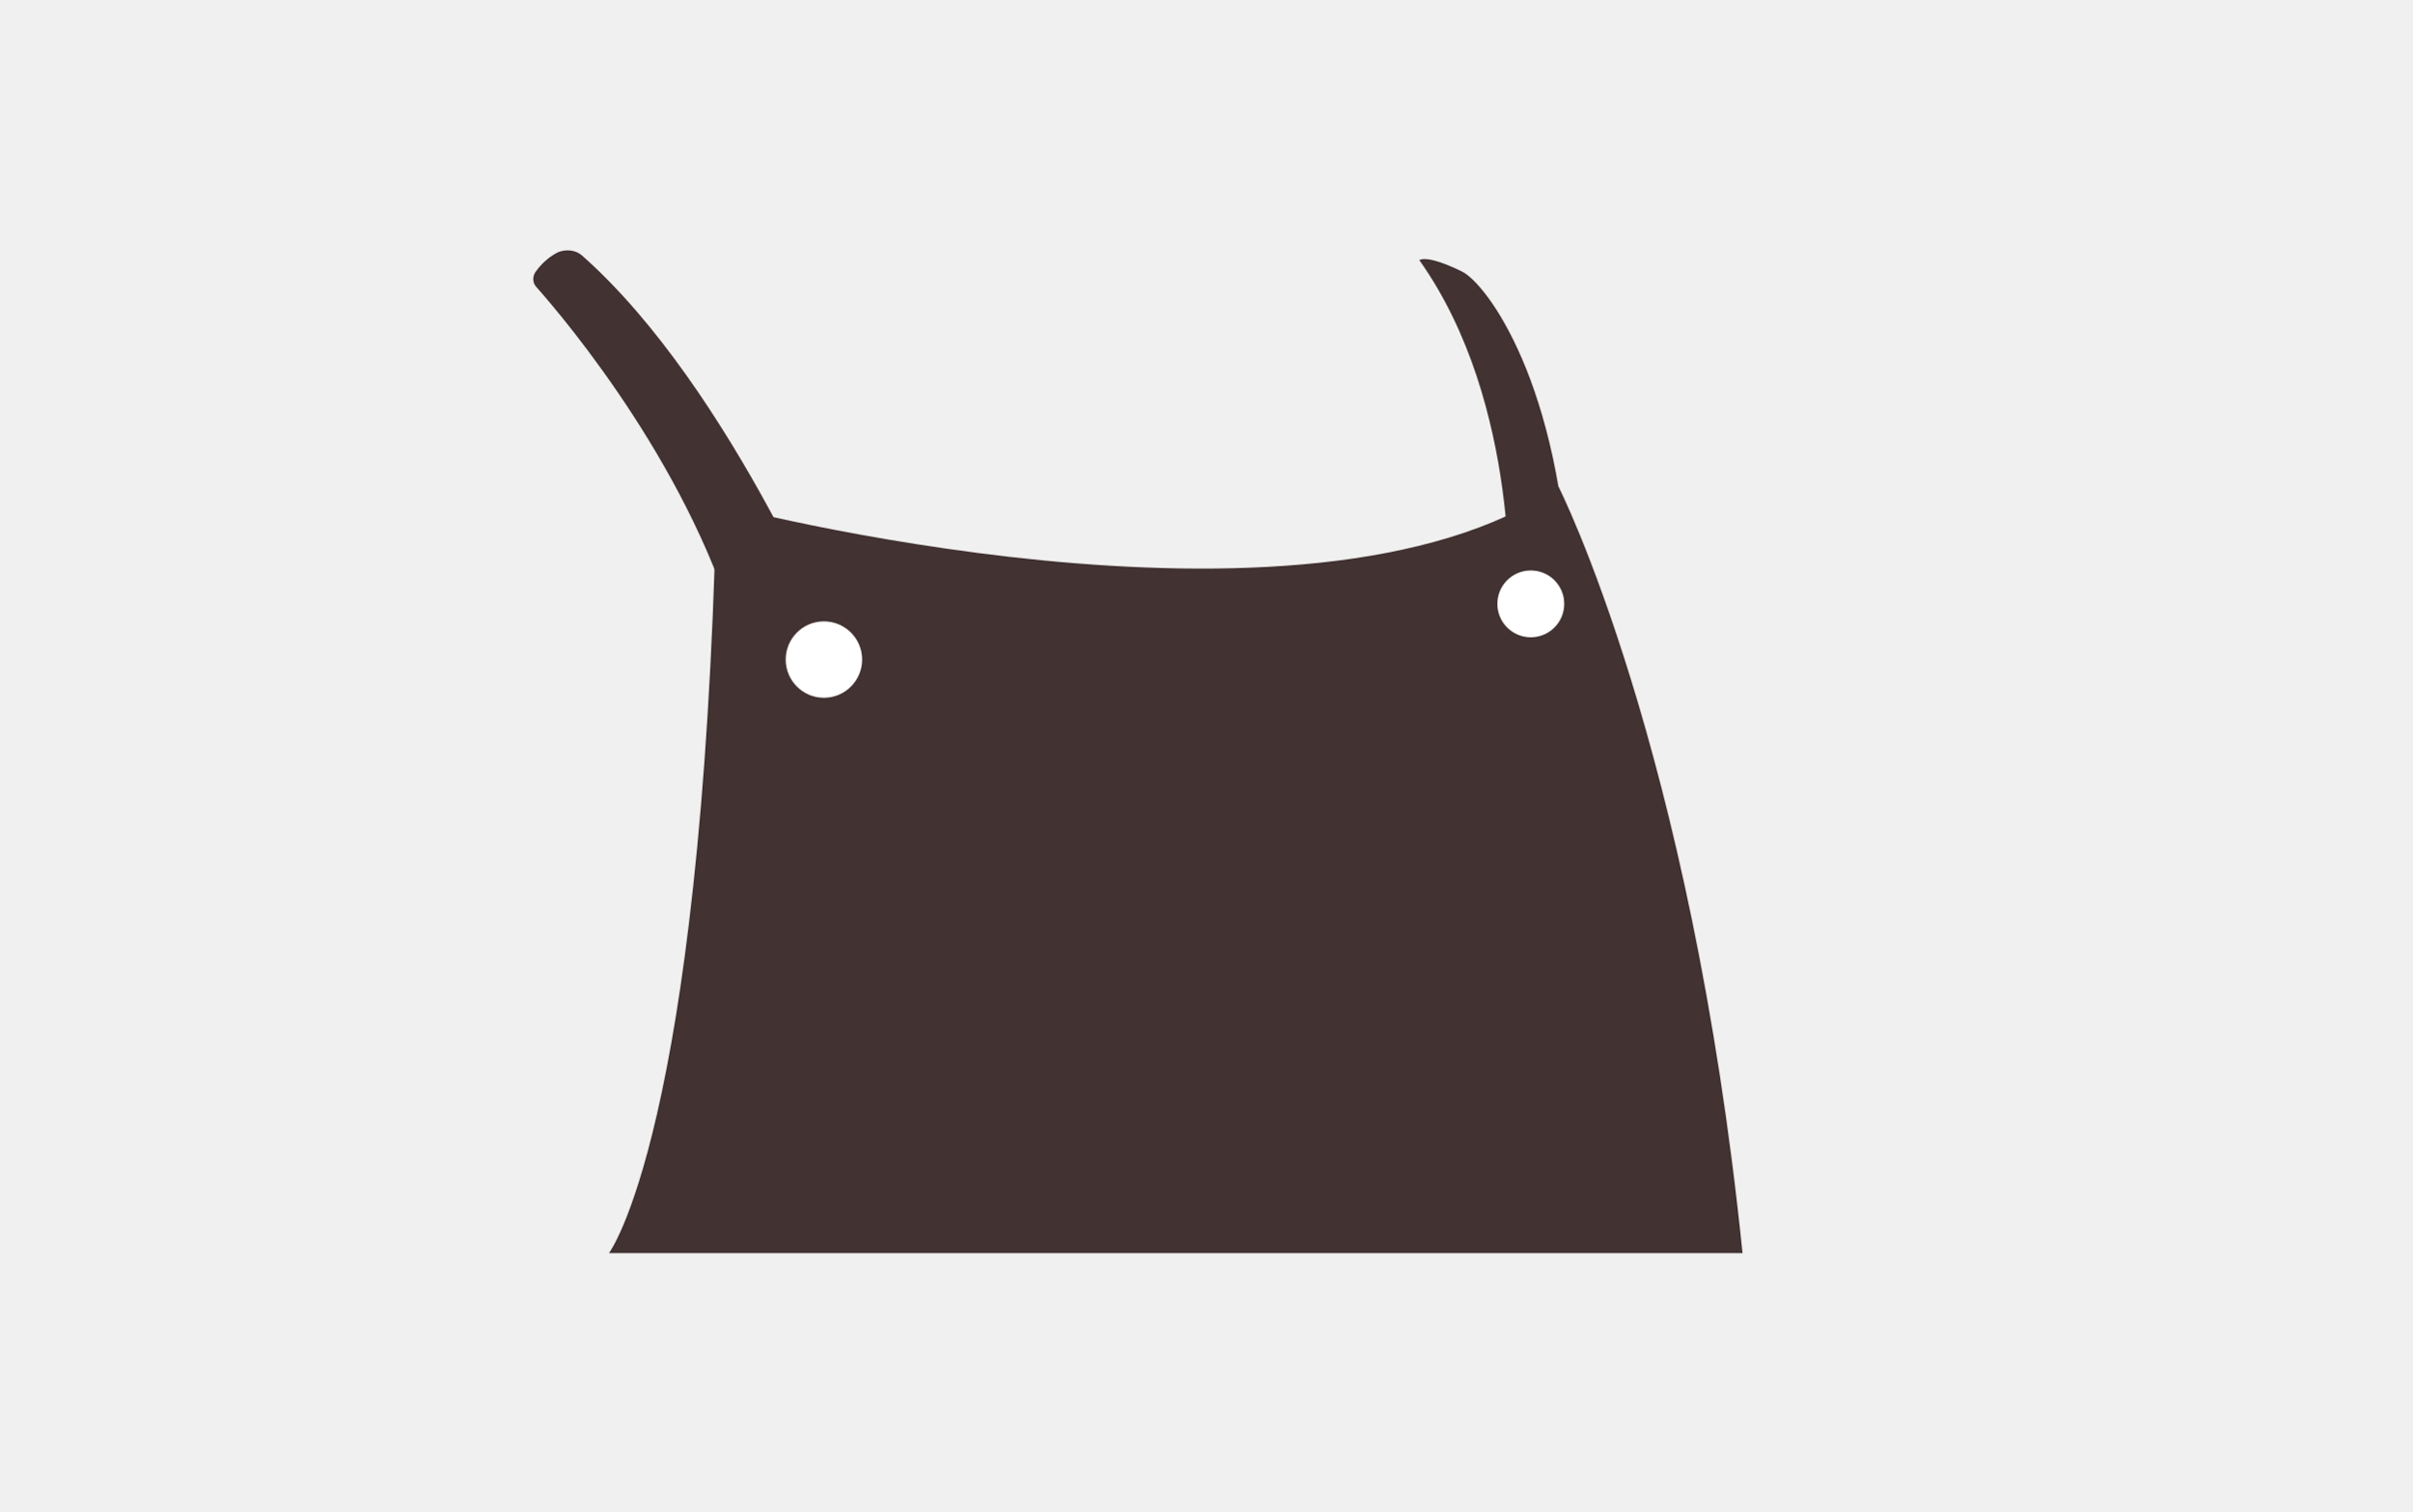
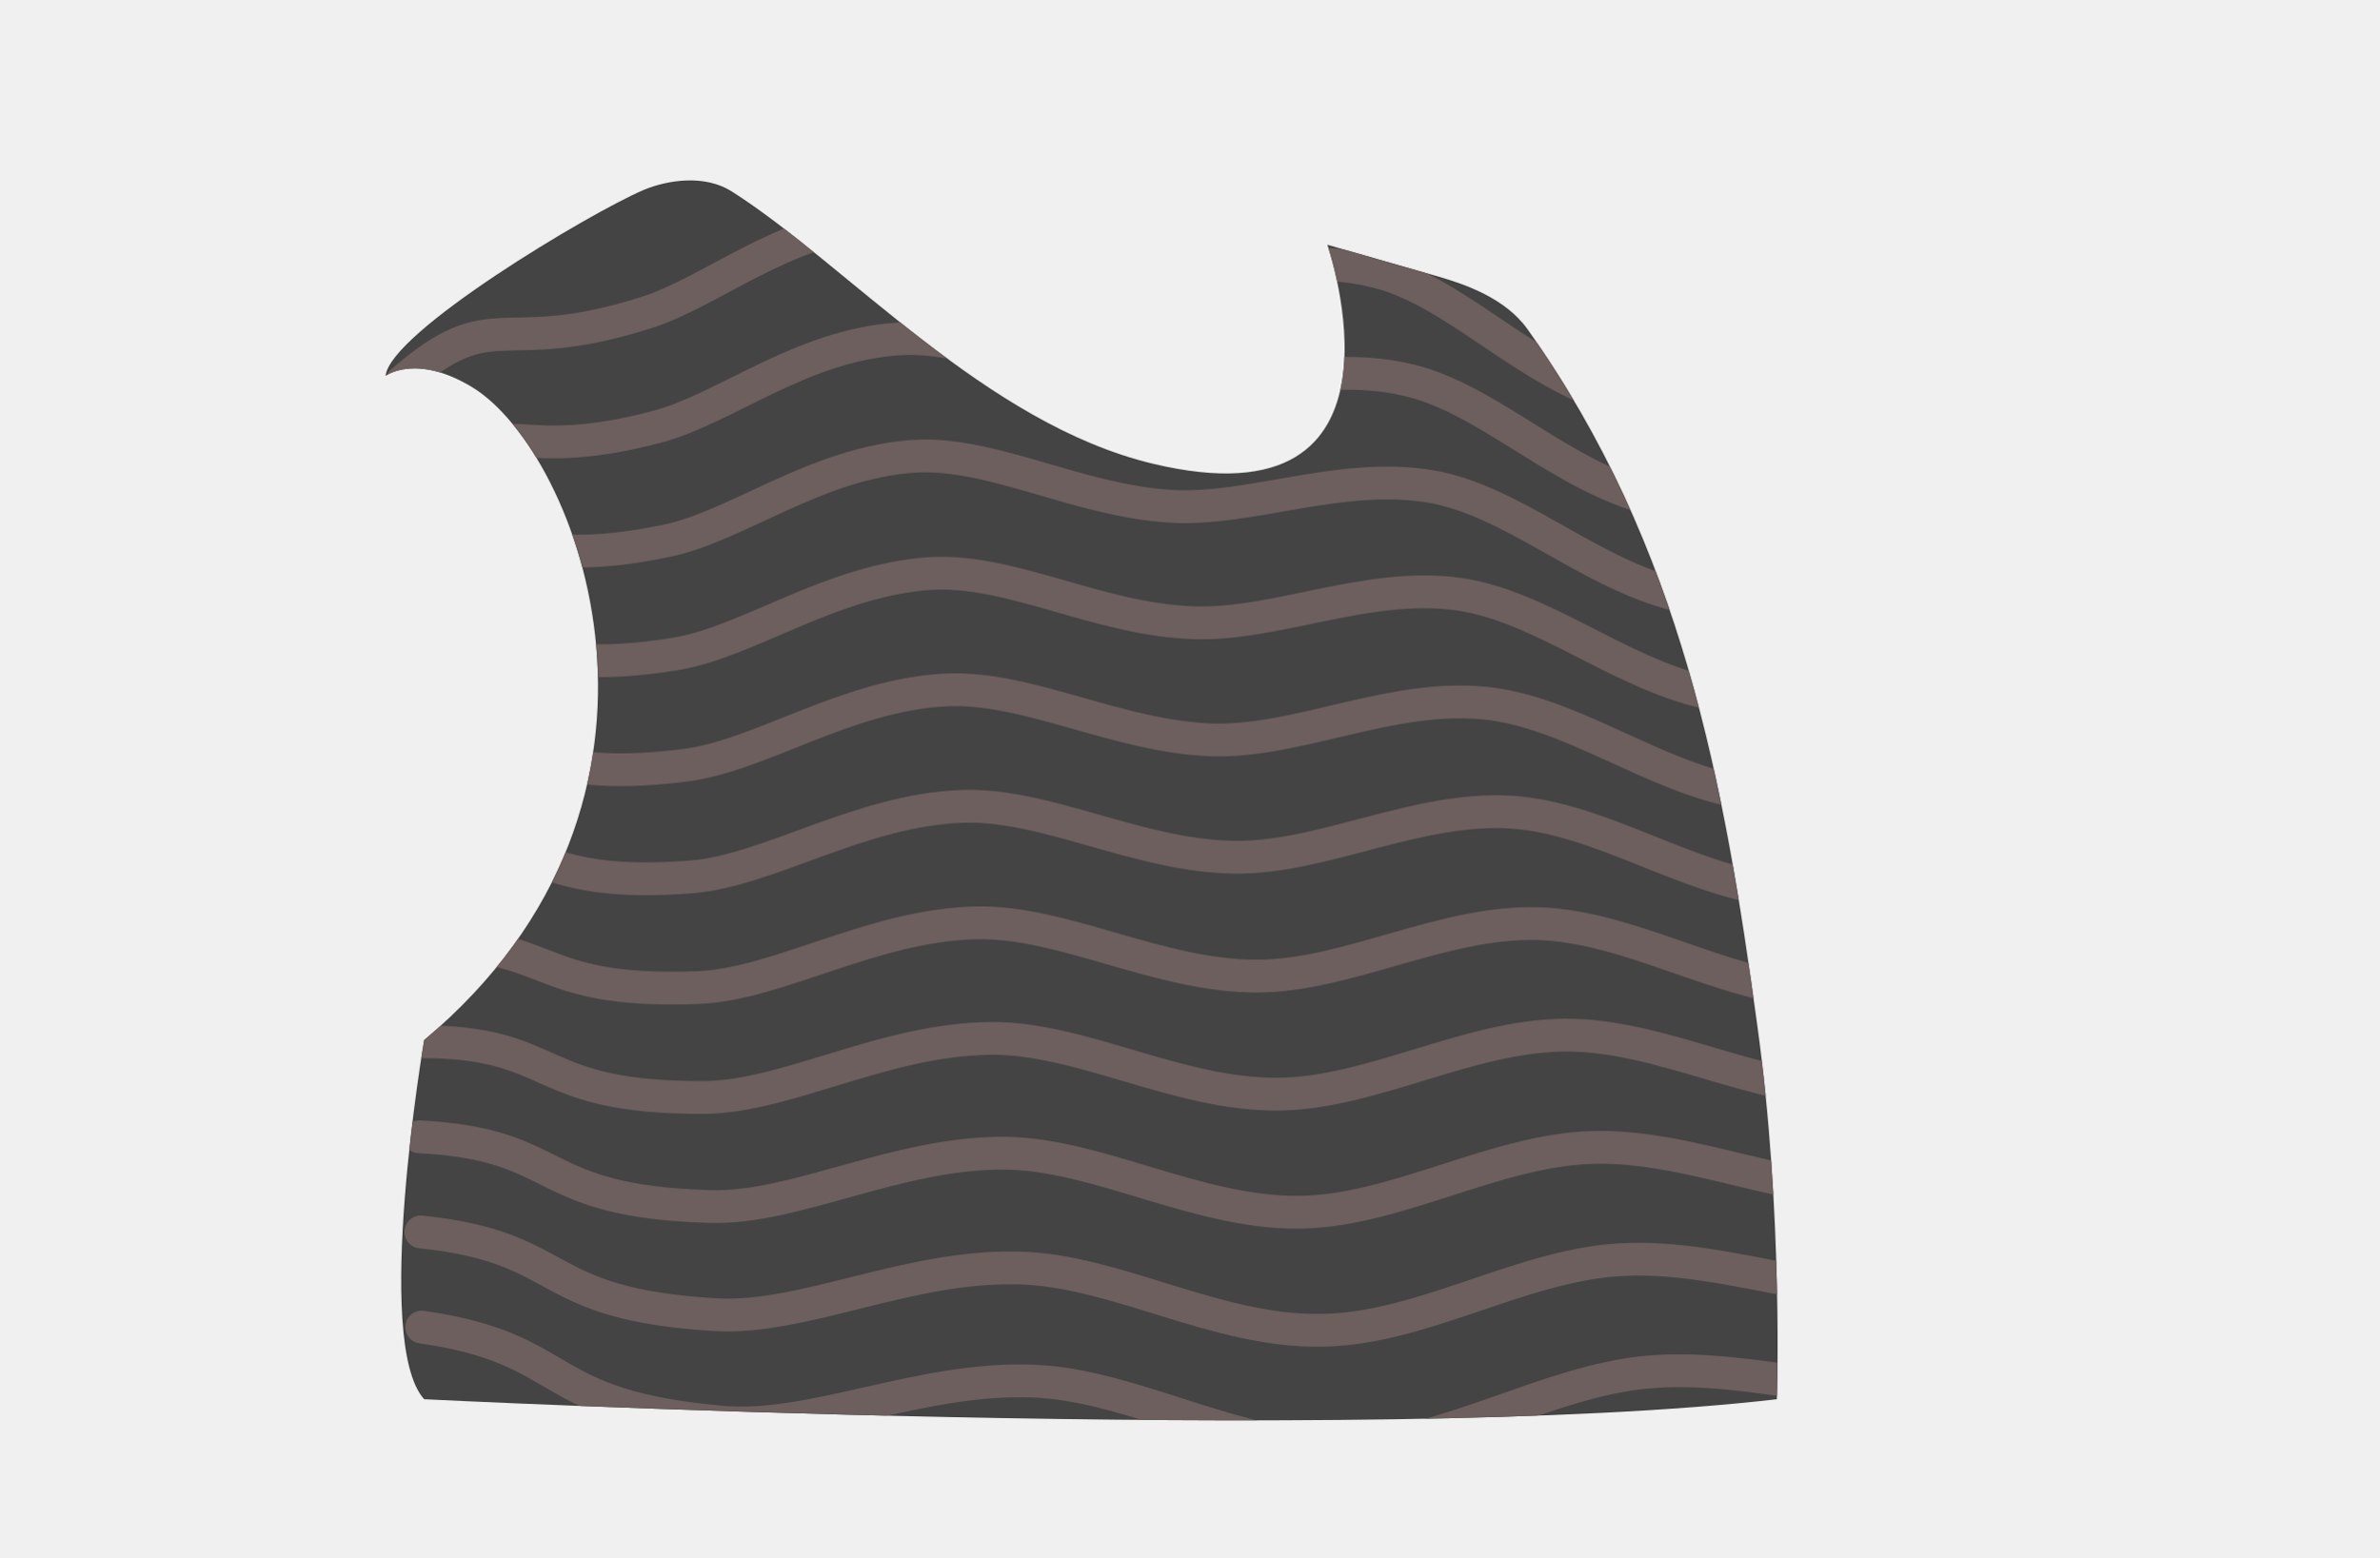
- <svg xmlns="http://www.w3.org/2000/svg" width="303" height="190" viewBox="0 0 303 190" fill="none">
-   <g opacity="0.25">
-     <g opacity="0.25">
-       <g opacity="0.25">
-         <g opacity="0.25">
-           <path opacity="0.25" d="M3 44.4C23.3 33.2 20.6 44.8 50.1 39.1C62.7 36.7 76.9 25.7 95 24.9C108.8 24.3 124.1 33.5 141.1 34.7C155.3 35.7 171.7 28.4 188.1 31.1C202.4 33.4 215.6 45.4 231.6 49.3" stroke="#6D5F5E" stroke-width="5.009" stroke-miterlimit="10" stroke-linecap="round" stroke-linejoin="round" />
-         </g>
-         <g opacity="0.25">
-           <path opacity="0.25" d="M3.4 55.8C25.3 46.7 21.8 58.2 51.8 53.3C64.9 51.2 79.7 40.1 98 39.3C112.3 38.7 128 48 145.3 48.9C160 49.7 176.6 41.8 193.3 44.1C208.1 46.1 222 58.1 238.3 61.6" stroke="#6D5F5E" stroke-width="5.009" stroke-miterlimit="10" stroke-linecap="round" stroke-linejoin="round" />
-         </g>
-         <g opacity="0.25">
-           <path opacity="0.25" d="M3.8 67.2C27 60 22.8 71.3 53.4 67.3C66.9 65.5 82.3 54.4 100.9 53.6C115.6 53 131.9 62.5 149.4 63.2C164.6 63.8 181.4 55.3 198.5 57.2C213.8 58.9 228.4 70.8 245.1 73.8" stroke="#6D5F5E" stroke-width="5.009" stroke-miterlimit="10" stroke-linecap="round" stroke-linejoin="round" />
-         </g>
-         <g opacity="0.25">
-           <path opacity="0.25" d="M4.2 78.6C28.5 73.2 23.8 84.3 55 81.1C69 79.6 85 68.5 103.9 67.8C119.1 67.2 135.8 77 153.7 77.4C169.4 77.8 186.5 68.8 203.9 70.3C219.8 71.7 235.1 83.4 252.1 86" stroke="#6D5F5E" stroke-width="5.009" stroke-miterlimit="10" stroke-linecap="round" stroke-linejoin="round" />
-         </g>
-         <g opacity="0.25">
-           <path opacity="0.25" d="M4.5 90.1C29.7 86.2 24.6 97.3 56.3 94.8C70.8 93.7 87.4 82.5 106.6 81.9C122.3 81.4 139.5 91.4 157.6 91.7C173.8 91.9 191.2 82.4 208.9 83.5C225.3 84.5 241.4 96.1 258.8 98.1" stroke="#6D5F5E" stroke-width="5.009" stroke-miterlimit="10" stroke-linecap="round" stroke-linejoin="round" />
-         </g>
-         <g opacity="0.25">
-           <path opacity="0.25" d="M4.7 101.6C30.7 99.1 25.3 110.1 57.5 108.4C72.5 107.6 89.7 96.5 109.3 96.1C125.5 95.7 143.1 106 161.6 106.1C178.3 106.2 196.1 96.1 214 96.9C231.1 97.6 247.9 109 265.5 110.3" stroke="#6D5F5E" stroke-width="5.009" stroke-miterlimit="10" stroke-linecap="round" stroke-linejoin="round" />
-         </g>
-         <g opacity="0.25">
-           <path opacity="0.25" d="M5 113.2C31.7 112 26 122.9 58.9 122C74.3 121.6 92.2 110.5 112.2 110.2C128.9 110 147 120.5 165.8 120.5C183.1 120.5 201.2 110 219.4 110.3C237.1 110.6 254.7 121.8 272.6 122.5" stroke="#6D5F5E" stroke-width="5.009" stroke-miterlimit="10" stroke-linecap="round" stroke-linejoin="round" />
-         </g>
-         <g opacity="0.25">
-           <path opacity="0.25" d="M5.2 124.7C32.6 124.6 26.6 135.6 60.1 135.4C76 135.3 94.5 124.3 114.9 124.2C132.1 124.1 150.6 135 169.8 135C187.7 134.9 206.1 123.9 224.6 123.8C243 123.7 261.4 134.6 279.5 134.6" stroke="#6D5F5E" stroke-width="5.009" stroke-miterlimit="10" stroke-linecap="round" stroke-linejoin="round" />
-         </g>
-         <g opacity="0.25">
-           <path opacity="0.25" d="M5.4 136.2C33.5 137.1 27.2 148.1 61.3 148.7C77.6 149 96.8 138 117.6 138.2C135.3 138.3 154.3 149.6 173.8 149.5C192.3 149.4 211 137.9 229.8 137.5C248.8 137.1 268.1 147.7 286.3 146.8" stroke="#6D5F5E" stroke-width="5.009" stroke-miterlimit="10" stroke-linecap="round" stroke-linejoin="round" />
-         </g>
-         <g opacity="0.25">
-           <path opacity="0.25" d="M5.6 147.8C34.3 149.7 27.8 160.8 62.5 162.1C79.3 162.7 99.2 151.8 120.3 152.2C138.6 152.5 157.9 164.2 177.8 164C196.8 163.9 216 152 235 151.2C254.7 150.4 274.9 160.7 293.2 158.9" stroke="#6D5F5E" stroke-width="5.009" stroke-miterlimit="10" stroke-linecap="round" stroke-linejoin="round" />
-         </g>
-         <g opacity="0.25">
-           <path opacity="0.25" d="M5.8 159.4C35.1 162.1 28.3 173.3 63.7 175.3C80.9 176.3 101.5 165.5 123 166.1C141.8 166.6 161.6 178.7 181.8 178.5C201.4 178.4 221 166.1 240.3 165C260.8 163.8 281.8 173.7 300.1 171.1" stroke="#6D5F5E" stroke-width="5.009" stroke-miterlimit="10" stroke-linecap="round" stroke-linejoin="round" />
-         </g>
-       </g>
-     </g>
+ <svg xmlns="http://www.w3.org/2000/svg" width="290" height="190" viewBox="0 0 290 190" fill="none">
+   <path d="M47 45.844C47 45.844 50.7 43.044 57.6 47.245C70.5 55.145 86.9 97.344 51.7 126.844C51.7 126.844 45.4 163.645 51.7 170.645C51.7 170.645 166.9 176.445 216.6 170.645C216.6 170.645 217.4 148.044 214.2 124.944C210.2 95.644 205.1 66.745 186.2 40.145C183.5 36.344 178.5 34.645 175.4 33.745L161.8 29.845C161.8 29.845 173.8 64.544 140.5 56.544C120.1 51.645 103.2 32.245 89.2 23.345C85.9 21.244 81.4 21.945 78.5 23.145C71.9 25.945 47.5 40.544 47 45.844Z" fill="#444444" />
+   <mask id="mask0_112_4901" style="mask-type:alpha" maskUnits="userSpaceOnUse" x="47" y="22" width="170" height="152">
+     <path d="M47 45.844C47 45.844 50.7 43.044 57.6 47.245C70.5 55.145 86.9 97.344 51.7 126.844C51.7 126.844 45.4 163.645 51.7 170.645C51.7 170.645 166.9 176.445 216.6 170.645C216.6 170.645 217.4 148.044 214.2 124.944C210.2 95.644 205.1 66.745 186.2 40.145C183.5 36.344 178.5 34.645 175.4 33.745L161.8 29.845C161.8 29.845 173.8 64.544 140.5 56.544C120.1 51.645 103.2 32.245 89.2 23.345C85.9 21.244 81.4 21.945 78.5 23.145C71.9 25.945 47.5 40.544 47 45.844Z" fill="#444444" />
+   </mask>
+   <g mask="url(#mask0_112_4901)">
+     <path d="M49 46.544C60.4 36.645 60.7 43.844 78.7 38.145C86.7 35.645 95.5 27.845 107.2 26.945C116.2 26.244 126.1 32.145 137.2 33.344C146.4 34.344 157.3 30.445 167.9 33.145C176.9 35.444 184.7 44.044 194.9 47.944" stroke="#6D5F5E" stroke-width="4" stroke-miterlimit="10" stroke-linecap="round" stroke-linejoin="round" />
+     <path d="M49.3 57.944C62.2 49.544 61.5 56.944 80.1 52.044C88.4 49.844 97.6 42.144 109.4 41.344C118.6 40.644 128.8 46.645 140 47.544C149.4 48.344 160.4 43.844 171.2 46.245C180.6 48.245 188.8 56.745 199.2 60.245" stroke="#6D5F5E" stroke-width="4" stroke-miterlimit="10" stroke-linecap="round" stroke-linejoin="round" />
+     <path d="M49.5 69.344C63.6 62.544 62.1 69.945 81.3 65.945C89.9 64.144 99.5 56.444 111.4 55.645C120.9 55.044 131.3 61.044 142.7 61.745C152.4 62.344 163.5 57.444 174.5 59.344C184.2 61.044 193 69.344 203.6 72.344" stroke="#6D5F5E" stroke-width="4" stroke-miterlimit="10" stroke-linecap="round" stroke-linejoin="round" />
+     <path d="M49.8 80.844C64.8 75.544 62.7 82.944 82.4 79.744C91.3 78.244 101.3 70.744 113.4 69.944C123.2 69.344 133.9 75.544 145.4 75.944C155.4 76.344 166.6 70.944 177.7 72.444C187.8 73.844 197.1 81.944 207.9 84.444" stroke="#6D5F5E" stroke-width="4" stroke-miterlimit="10" stroke-linecap="round" stroke-linejoin="round" />
+     <path d="M50.1 92.344C65.9 88.544 63.3 95.844 83.4 93.344C92.6 92.244 103.1 84.745 115.3 84.144C125.3 83.644 136.4 89.944 148 90.244C158.4 90.444 169.6 84.644 180.9 85.744C191.4 86.744 201.3 94.644 212.3 96.644" stroke="#6D5F5E" stroke-width="4" stroke-miterlimit="10" stroke-linecap="round" stroke-linejoin="round" />
+     <path d="M50.4 103.844C66.9 101.344 63.8 108.544 84.3 106.944C93.8 106.144 104.7 98.844 117.2 98.344C127.5 97.945 138.8 104.444 150.6 104.544C161.3 104.644 172.7 98.344 184.2 99.044C195.1 99.745 205.6 107.344 216.8 108.644" stroke="#6D5F5E" stroke-width="4" stroke-miterlimit="10" stroke-linecap="round" stroke-linejoin="round" />
+     <path d="M50.6 115.444C67.6 114.244 64.1 121.244 85.1 120.444C94.9 120.044 106.3 112.844 119 112.544C129.7 112.344 141.2 119.044 153.2 119.044C164.2 119.044 175.8 112.344 187.4 112.644C198.7 112.944 209.8 120.244 221.2 120.944" stroke="#6D5F5E" stroke-width="4" stroke-miterlimit="10" stroke-linecap="round" stroke-linejoin="round" />
+     <path d="M50.9 127.044C68.4 126.944 64.6 133.944 85.9 133.844C96 133.744 107.8 126.744 120.8 126.644C131.8 126.544 143.6 133.544 155.8 133.444C167.2 133.344 178.9 126.344 190.7 126.244C202.4 126.144 214.2 133.144 225.7 133.044" stroke="#6D5F5E" stroke-width="4" stroke-miterlimit="10" stroke-linecap="round" stroke-linejoin="round" />
+     <path d="M51.1 138.644C69 139.544 64.9 146.544 86.6 147.144C97 147.444 109.3 140.544 122.5 140.644C133.8 140.744 145.9 147.944 158.3 147.844C170.1 147.744 182 140.344 194 139.944C206.1 139.544 218.6 146.044 230.2 145.144" stroke="#6D5F5E" stroke-width="4" stroke-miterlimit="10" stroke-linecap="round" stroke-linejoin="round" />
+     <path d="M51.3 150.244C69.6 152.144 65.2 159.044 87.3 160.344C98 160.944 110.8 154.244 124.3 154.644C136 154.944 148.3 162.444 161 162.244C173.2 162.144 185.3 154.344 197.4 153.644C210 152.844 223.1 158.944 234.7 157.244" stroke="#6D5F5E" stroke-width="4" stroke-miterlimit="10" stroke-linecap="round" stroke-linejoin="round" />
+     <path d="M51.4 161.844C70 164.544 65.4 171.444 88 173.444C99 174.444 112.3 167.844 126.1 168.444C138.1 168.944 150.7 176.745 163.6 176.645C176.1 176.545 188.5 168.444 200.8 167.344C213.8 166.144 227.6 171.745 239.2 169.145" stroke="#6D5F5E" stroke-width="4" stroke-miterlimit="10" stroke-linecap="round" stroke-linejoin="round" />
  </g>
-   <path d="M67.4 36.1C71.3 40.5 87.3 59.6 93 81.2L105.9 83.3C105.9 83.3 92.1 48.9 73.1 32.1C72.3 31.4 71.1 31.3 70.1 31.7C69.3 32.1 68.3 32.8 67.4 34C66.8 34.7 66.9 35.6 67.4 36.1Z" fill="#423232" />
-   <path d="M189.5 76.7C189.5 76.7 191.2 50.9 178.3 32.7C178.3 32.7 179.1 31.9 183.6 34.1C186.8 35.6 196.2 48.5 197.1 74.6C197.2 74.6 190.6 76.8 189.5 76.7Z" fill="#423232" />
-   <path d="M90 63.3C90 63.3 163.9 83 195.8 61.2C195.8 61.2 212.4 93.9 218.9 157.5H76.5C76.5 157.5 88.1 142.2 90 63.3Z" fill="#423232" />
-   <path d="M103.5 87.7C106.151 87.7 108.3 85.551 108.3 82.9C108.3 80.249 106.151 78.1 103.5 78.1C100.849 78.1 98.7 80.249 98.7 82.9C98.7 85.551 100.849 87.7 103.5 87.7Z" fill="white" />
-   <path d="M192.3 80.1C194.619 80.1 196.5 78.22 196.5 75.9C196.5 73.581 194.619 71.7 192.3 71.7C189.98 71.7 188.1 73.581 188.1 75.9C188.1 78.22 189.98 80.1 192.3 80.1Z" fill="white" />
</svg>
